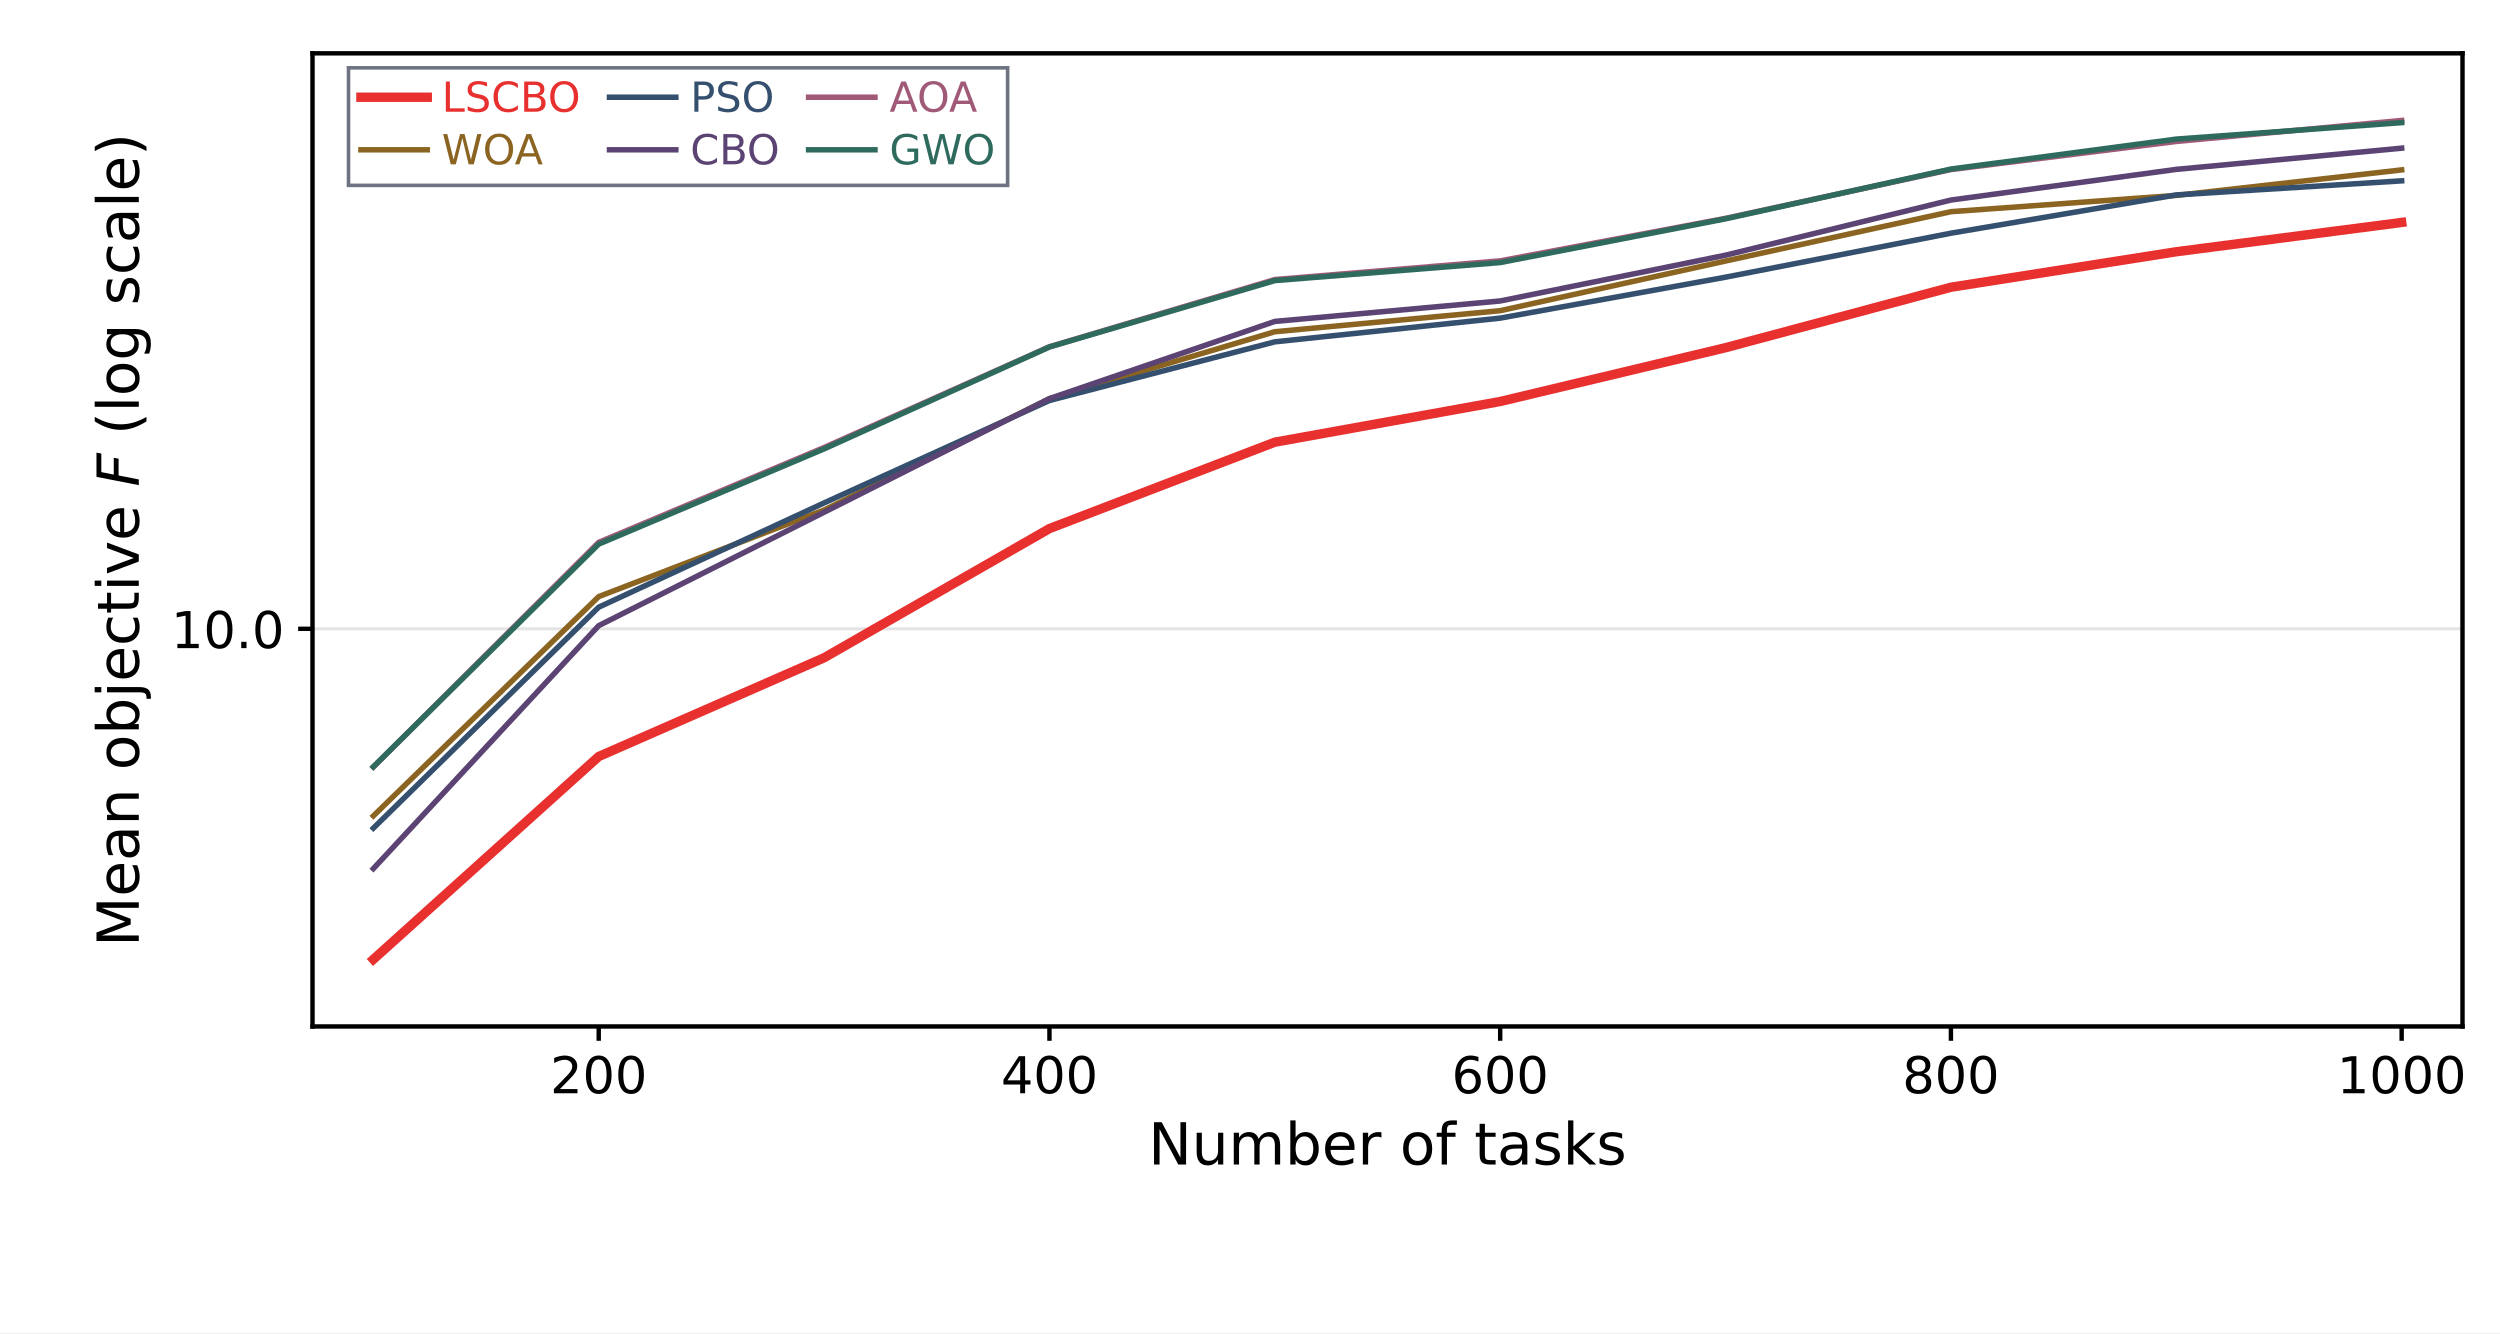
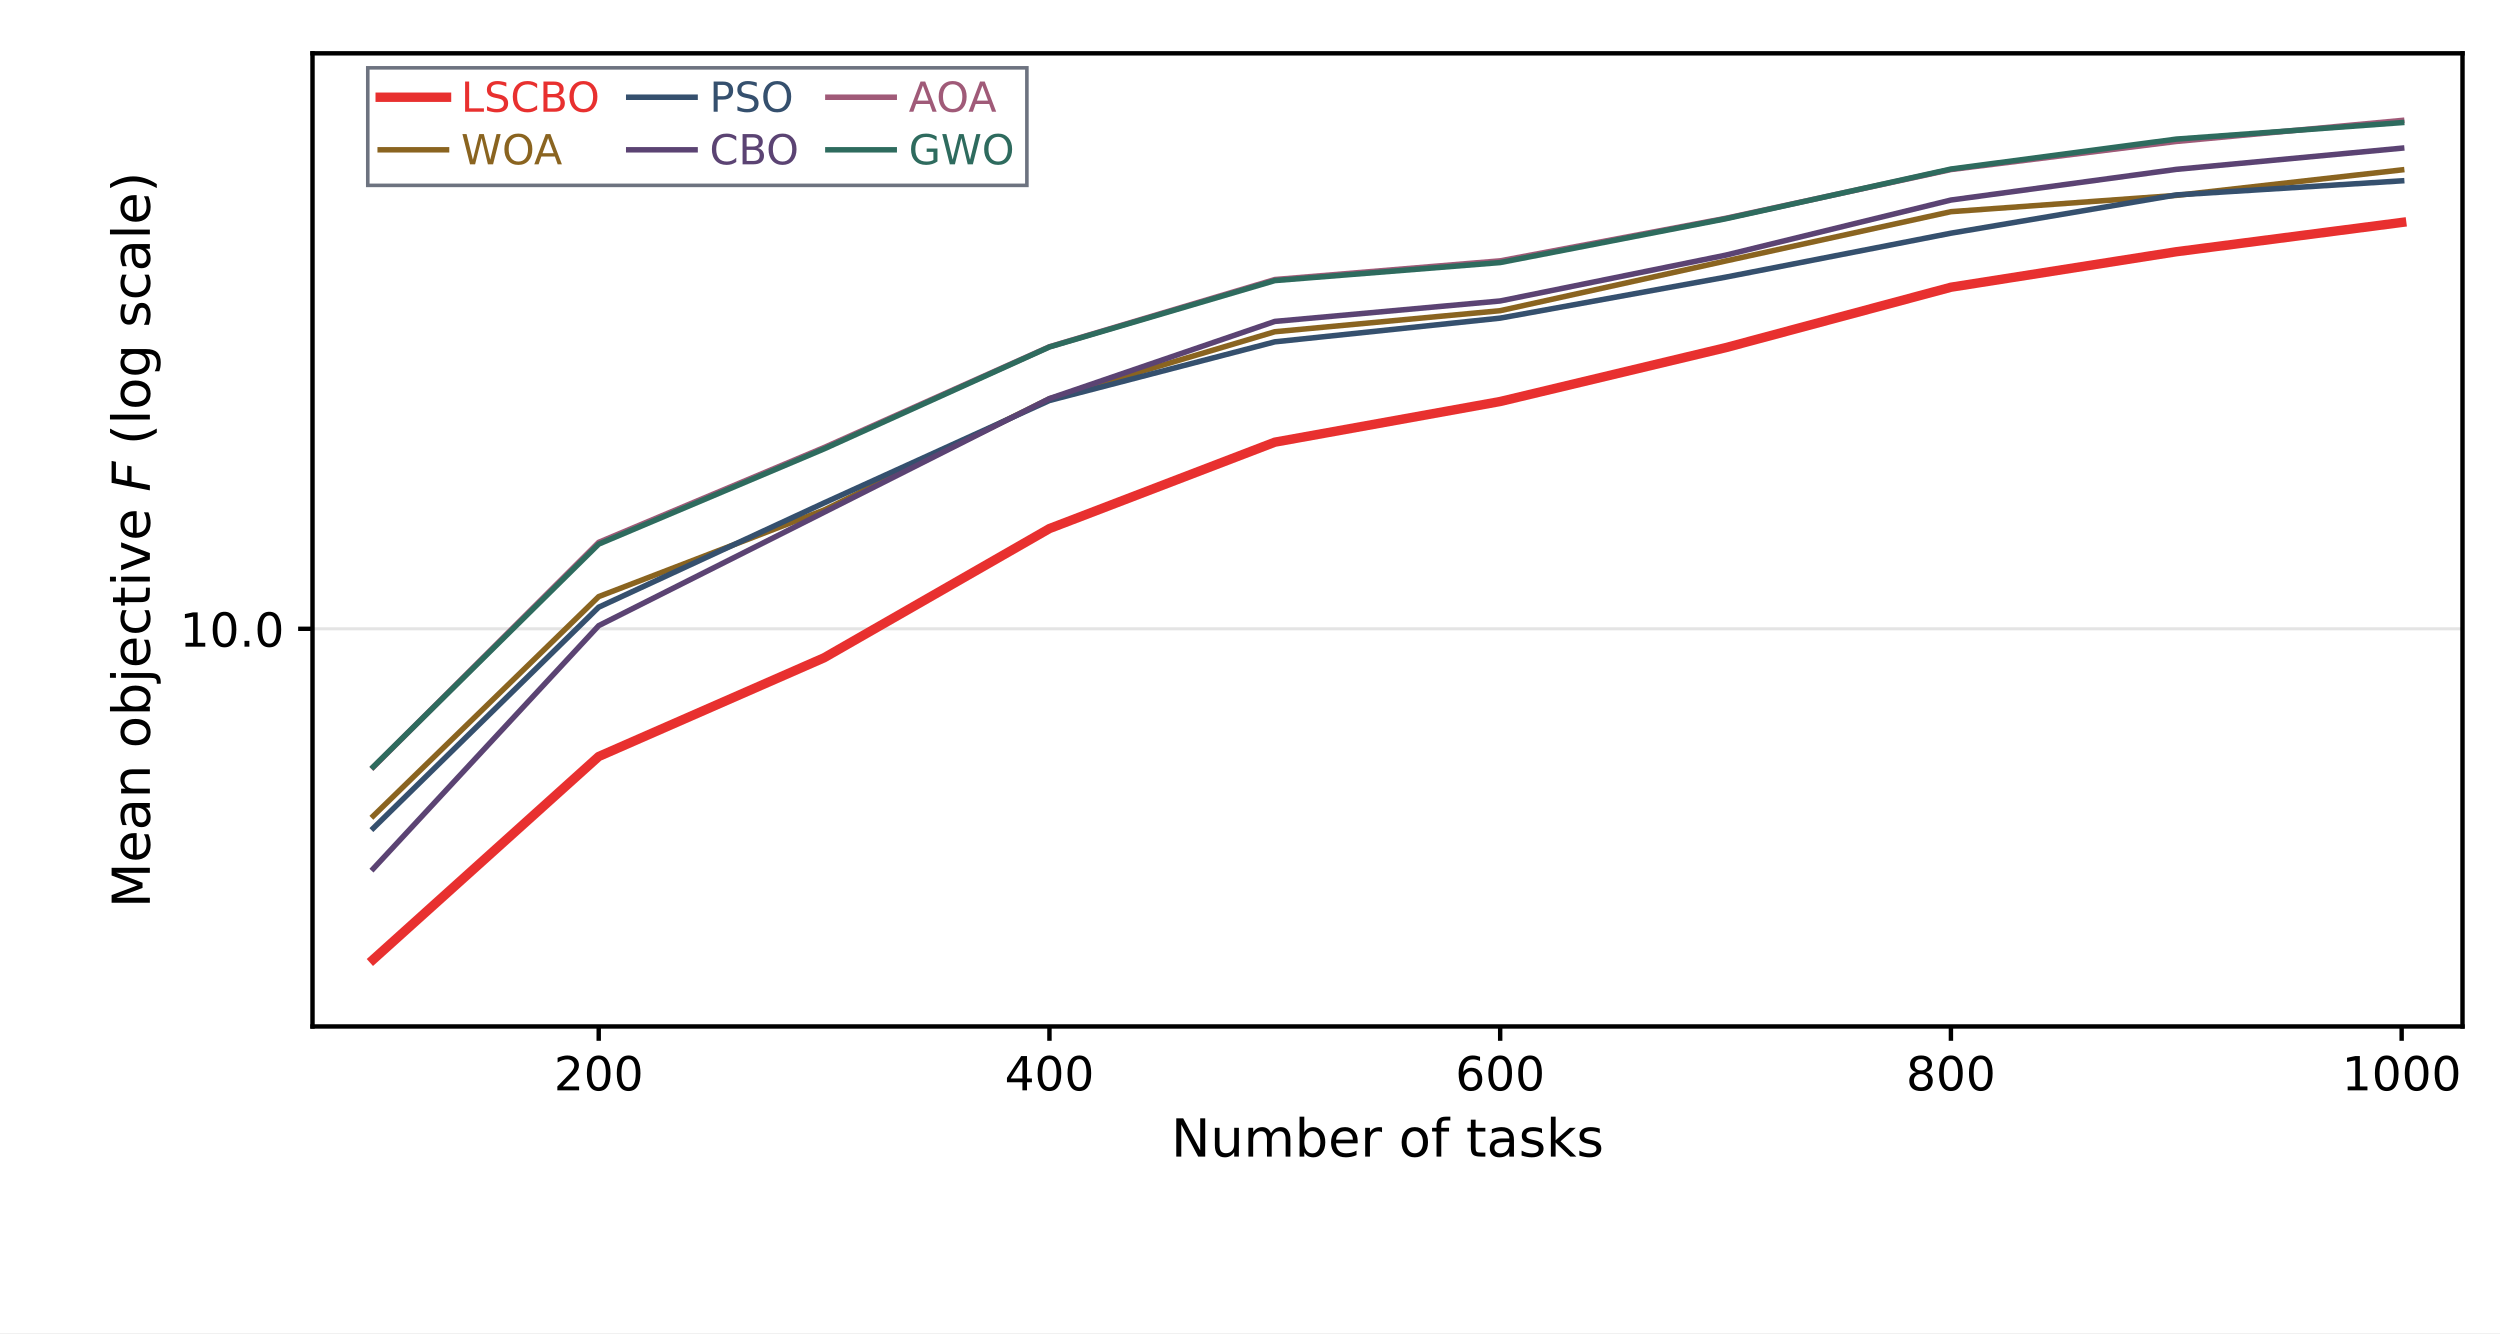
<svg xmlns="http://www.w3.org/2000/svg" xmlns:xlink="http://www.w3.org/1999/xlink" width="452.341pt" height="241.2pt" viewBox="0 0 452.341 241.2" version="1.1">
  <defs>
    <style type="text/css">*{stroke-linejoin: round; stroke-linecap: butt}</style>
  </defs>
  <g id="figure_1">
    <g id="patch_1">
      <path d="M 0 241.2  L 452.341 241.2  L 452.341 0  L 0 0  z " style="fill: #ffffff" />
    </g>
    <g id="axes_1">
      <g id="patch_2">
        <path d="M 56.543 185.724  L 445.556 185.724  L 445.556 9.648  L 56.543 9.648  z " style="fill: #ffffff" />
      </g>
      <g id="matplotlib.axis_1">
        <g id="xtick_1">
          <g id="line2d_1">
            <defs>
-               <path id="mbe1acacbac" d="M 0 0  L 0 2.6  " style="stroke: #000000; stroke-width: 0.8" />
+               <path id="md77bef56cb" d="M 0 0  L 0 2.6  " style="stroke: #000000; stroke-width: 0.8" />
            </defs>
            <g>
-               <use xlink:href="#mbe1acacbac" x="108.33" y="185.724" style="stroke: #000000; stroke-width: 0.8" />
+               <use xlink:href="#md77bef56cb" x="108.33" y="185.724" style="stroke: #000000; stroke-width: 0.8" />
            </g>
          </g>
          <g id="text_1">
-             <text style="font-size: 9.2px; font-family: 'DejaVu Sans'; text-anchor: middle" x="108.33" y="197.815" transform="rotate(-0 108.3296 197.8146)">200</text>
+             <text style="font-size: 8.5px; font-family: 'DejaVu Sans'; text-anchor: middle" x="108.33" y="197.283" transform="rotate(-0 108.3296 197.2827)">200</text>
          </g>
        </g>
        <g id="xtick_2">
          <g id="line2d_2">
            <g>
-               <use xlink:href="#mbe1acacbac" x="189.884" y="185.724" style="stroke: #000000; stroke-width: 0.8" />
+               <use xlink:href="#md77bef56cb" x="189.884" y="185.724" style="stroke: #000000; stroke-width: 0.8" />
            </g>
          </g>
          <g id="text_2">
-             <text style="font-size: 9.2px; font-family: 'DejaVu Sans'; text-anchor: middle" x="189.884" y="197.815" transform="rotate(-0 189.8838 197.8146)">400</text>
+             <text style="font-size: 8.5px; font-family: 'DejaVu Sans'; text-anchor: middle" x="189.884" y="197.283" transform="rotate(-0 189.8838 197.2827)">400</text>
          </g>
        </g>
        <g id="xtick_3">
          <g id="line2d_3">
            <g>
-               <use xlink:href="#mbe1acacbac" x="271.438" y="185.724" style="stroke: #000000; stroke-width: 0.8" />
+               <use xlink:href="#md77bef56cb" x="271.438" y="185.724" style="stroke: #000000; stroke-width: 0.8" />
            </g>
          </g>
          <g id="text_3">
-             <text style="font-size: 9.2px; font-family: 'DejaVu Sans'; text-anchor: middle" x="271.438" y="197.815" transform="rotate(-0 271.438 197.8146)">600</text>
+             <text style="font-size: 8.5px; font-family: 'DejaVu Sans'; text-anchor: middle" x="271.438" y="197.283" transform="rotate(-0 271.438 197.2827)">600</text>
          </g>
        </g>
        <g id="xtick_4">
          <g id="line2d_4">
            <g>
-               <use xlink:href="#mbe1acacbac" x="352.992" y="185.724" style="stroke: #000000; stroke-width: 0.8" />
+               <use xlink:href="#md77bef56cb" x="352.992" y="185.724" style="stroke: #000000; stroke-width: 0.8" />
            </g>
          </g>
          <g id="text_4">
-             <text style="font-size: 9.2px; font-family: 'DejaVu Sans'; text-anchor: middle" x="352.992" y="197.815" transform="rotate(-0 352.9923 197.8146)">800</text>
+             <text style="font-size: 8.5px; font-family: 'DejaVu Sans'; text-anchor: middle" x="352.992" y="197.283" transform="rotate(-0 352.9923 197.2827)">800</text>
          </g>
        </g>
        <g id="xtick_5">
          <g id="line2d_5">
            <g>
-               <use xlink:href="#mbe1acacbac" x="434.546" y="185.724" style="stroke: #000000; stroke-width: 0.8" />
+               <use xlink:href="#md77bef56cb" x="434.546" y="185.724" style="stroke: #000000; stroke-width: 0.8" />
            </g>
          </g>
          <g id="text_5">
-             <text style="font-size: 9.2px; font-family: 'DejaVu Sans'; text-anchor: middle" x="434.546" y="197.815" transform="rotate(-0 434.5465 197.8146)">1000</text>
+             <text style="font-size: 8.5px; font-family: 'DejaVu Sans'; text-anchor: middle" x="434.546" y="197.283" transform="rotate(-0 434.5465 197.2827)">1000</text>
          </g>
        </g>
        <g id="text_6">
-           <text style="font-size: 10.5px; font-family: 'DejaVu Sans'; text-anchor: middle" x="251.049" y="210.706" transform="rotate(-0 251.0495 210.7062)">Number of tasks</text>
+           <text style="font-size: 9.5px; font-family: 'DejaVu Sans'; text-anchor: middle" x="251.049" y="209.269" transform="rotate(-0 251.0495 209.2689)">Number of tasks</text>
        </g>
      </g>
      <g id="matplotlib.axis_2">
        <g id="ytick_1">
          <g id="line2d_6">
-             <path d="M 56.543 113.771  L 445.556 113.771  " clip-path="url(#p8aee6039ee)" style="fill: none; stroke: #e4e4e4; stroke-width: 0.55; stroke-linecap: square" />
+             <path d="M 56.543 113.771  L 445.556 113.771  " clip-path="url(#p6a711b25d3)" style="fill: none; stroke: #e4e4e4; stroke-width: 0.55; stroke-linecap: square" />
          </g>
          <g id="line2d_7">
            <defs>
-               <path id="m0e19b90539" d="M 0 0  L -2.6 0  " style="stroke: #000000; stroke-width: 0.8" />
+               <path id="ma4a4966b5b" d="M 0 0  L -2.6 0  " style="stroke: #000000; stroke-width: 0.8" />
            </defs>
            <g>
-               <use xlink:href="#m0e19b90539" x="56.543" y="113.771" style="stroke: #000000; stroke-width: 0.8" />
+               <use xlink:href="#ma4a4966b5b" x="56.543" y="113.771" style="stroke: #000000; stroke-width: 0.8" />
            </g>
          </g>
          <g id="text_7">
-             <text style="font-size: 9.2px; font-family: 'DejaVu Sans'; text-anchor: end" x="51.443" y="117.267" transform="rotate(-0 51.44268 117.2665)">10.0</text>
+             <text style="font-size: 8.5px; font-family: 'DejaVu Sans'; text-anchor: end" x="51.443" y="117.001" transform="rotate(-0 51.44268 117.0006)">10.0</text>
          </g>
        </g>
        <g id="text_8">
-           <g transform="translate(25.7533 171.291) rotate(-90)">
+           <g transform="translate(27.5219 164.281) rotate(-90)">
            <text>
-               <tspan x="0" y="-0.641" style="font-size: 10.5px; font-family: 'DejaVu Sans'">M</tspan>
-               <tspan x="9.059" y="-0.641" style="font-size: 10.5px; font-family: 'DejaVu Sans'">e</tspan>
-               <tspan x="15.519" y="-0.641" style="font-size: 10.5px; font-family: 'DejaVu Sans'">a</tspan>
-               <tspan x="21.954" y="-0.641" style="font-size: 10.5px; font-family: 'DejaVu Sans'">n</tspan>
-               <tspan x="28.608" y="-0.641" style="font-size: 10.5px; font-family: 'DejaVu Sans'"> </tspan>
-               <tspan x="31.946" y="-0.641" style="font-size: 10.5px; font-family: 'DejaVu Sans'">o</tspan>
-               <tspan x="38.37" y="-0.641" style="font-size: 10.5px; font-family: 'DejaVu Sans'">b</tspan>
-               <tspan x="45.035" y="-0.641" style="font-size: 10.5px; font-family: 'DejaVu Sans'">j</tspan>
-               <tspan x="47.952" y="-0.641" style="font-size: 10.5px; font-family: 'DejaVu Sans'">e</tspan>
-               <tspan x="54.412" y="-0.641" style="font-size: 10.5px; font-family: 'DejaVu Sans'">c</tspan>
-               <tspan x="60.185" y="-0.641" style="font-size: 10.5px; font-family: 'DejaVu Sans'">t</tspan>
-               <tspan x="64.302" y="-0.641" style="font-size: 10.5px; font-family: 'DejaVu Sans'">i</tspan>
-               <tspan x="67.219" y="-0.641" style="font-size: 10.5px; font-family: 'DejaVu Sans'">v</tspan>
-               <tspan x="73.433" y="-0.641" style="font-size: 10.5px; font-family: 'DejaVu Sans'">e</tspan>
-               <tspan x="79.893" y="-0.641" style="font-size: 10.5px; font-family: 'DejaVu Sans'"> </tspan>
-               <tspan x="89.271" y="-0.641" style="font-size: 10.5px; font-family: 'DejaVu Sans'"> </tspan>
-               <tspan x="92.608" y="-0.641" style="font-size: 10.5px; font-family: 'DejaVu Sans'">(</tspan>
-               <tspan x="96.705" y="-0.641" style="font-size: 10.5px; font-family: 'DejaVu Sans'">l</tspan>
-               <tspan x="99.622" y="-0.641" style="font-size: 10.5px; font-family: 'DejaVu Sans'">o</tspan>
-               <tspan x="106.046" y="-0.641" style="font-size: 10.5px; font-family: 'DejaVu Sans'">g</tspan>
-               <tspan x="112.711" y="-0.641" style="font-size: 10.5px; font-family: 'DejaVu Sans'"> </tspan>
-               <tspan x="116.049" y="-0.641" style="font-size: 10.5px; font-family: 'DejaVu Sans'">s</tspan>
-               <tspan x="121.519" y="-0.641" style="font-size: 10.5px; font-family: 'DejaVu Sans'">c</tspan>
-               <tspan x="127.292" y="-0.641" style="font-size: 10.5px; font-family: 'DejaVu Sans'">a</tspan>
-               <tspan x="133.726" y="-0.641" style="font-size: 10.5px; font-family: 'DejaVu Sans'">l</tspan>
-               <tspan x="136.644" y="-0.641" style="font-size: 10.5px; font-family: 'DejaVu Sans'">e</tspan>
-               <tspan x="143.104" y="-0.641" style="font-size: 10.5px; font-family: 'DejaVu Sans'">)</tspan>
-               <tspan x="83.231" y="-0.641" style="font-style: oblique; font-size: 10.5px; font-family: 'DejaVu Sans'">F</tspan>
+               <tspan x="0" y="-0.406" style="font-size: 9.5px; font-family: 'DejaVu Sans'">M</tspan>
+               <tspan x="8.197" y="-0.406" style="font-size: 9.5px; font-family: 'DejaVu Sans'">e</tspan>
+               <tspan x="14.041" y="-0.406" style="font-size: 9.5px; font-family: 'DejaVu Sans'">a</tspan>
+               <tspan x="19.863" y="-0.406" style="font-size: 9.5px; font-family: 'DejaVu Sans'">n</tspan>
+               <tspan x="25.884" y="-0.406" style="font-size: 9.5px; font-family: 'DejaVu Sans'"> </tspan>
+               <tspan x="28.904" y="-0.406" style="font-size: 9.5px; font-family: 'DejaVu Sans'">o</tspan>
+               <tspan x="34.716" y="-0.406" style="font-size: 9.5px; font-family: 'DejaVu Sans'">b</tspan>
+               <tspan x="40.746" y="-0.406" style="font-size: 9.5px; font-family: 'DejaVu Sans'">j</tspan>
+               <tspan x="43.385" y="-0.406" style="font-size: 9.5px; font-family: 'DejaVu Sans'">e</tspan>
+               <tspan x="49.23" y="-0.406" style="font-size: 9.5px; font-family: 'DejaVu Sans'">c</tspan>
+               <tspan x="54.453" y="-0.406" style="font-size: 9.5px; font-family: 'DejaVu Sans'">t</tspan>
+               <tspan x="58.178" y="-0.406" style="font-size: 9.5px; font-family: 'DejaVu Sans'">i</tspan>
+               <tspan x="60.818" y="-0.406" style="font-size: 9.5px; font-family: 'DejaVu Sans'">v</tspan>
+               <tspan x="66.44" y="-0.406" style="font-size: 9.5px; font-family: 'DejaVu Sans'">e</tspan>
+               <tspan x="72.284" y="-0.406" style="font-size: 9.5px; font-family: 'DejaVu Sans'"> </tspan>
+               <tspan x="80.769" y="-0.406" style="font-size: 9.5px; font-family: 'DejaVu Sans'"> </tspan>
+               <tspan x="83.788" y="-0.406" style="font-size: 9.5px; font-family: 'DejaVu Sans'">(</tspan>
+               <tspan x="87.495" y="-0.406" style="font-size: 9.5px; font-family: 'DejaVu Sans'">l</tspan>
+               <tspan x="90.134" y="-0.406" style="font-size: 9.5px; font-family: 'DejaVu Sans'">o</tspan>
+               <tspan x="95.946" y="-0.406" style="font-size: 9.5px; font-family: 'DejaVu Sans'">g</tspan>
+               <tspan x="101.977" y="-0.406" style="font-size: 9.5px; font-family: 'DejaVu Sans'"> </tspan>
+               <tspan x="104.996" y="-0.406" style="font-size: 9.5px; font-family: 'DejaVu Sans'">s</tspan>
+               <tspan x="109.946" y="-0.406" style="font-size: 9.5px; font-family: 'DejaVu Sans'">c</tspan>
+               <tspan x="115.169" y="-0.406" style="font-size: 9.5px; font-family: 'DejaVu Sans'">a</tspan>
+               <tspan x="120.99" y="-0.406" style="font-size: 9.5px; font-family: 'DejaVu Sans'">l</tspan>
+               <tspan x="123.63" y="-0.406" style="font-size: 9.5px; font-family: 'DejaVu Sans'">e</tspan>
+               <tspan x="129.475" y="-0.406" style="font-size: 9.5px; font-family: 'DejaVu Sans'">)</tspan>
+               <tspan x="75.304" y="-0.406" style="font-style: oblique; font-size: 9.5px; font-family: 'DejaVu Sans'">F</tspan>
            </text>
          </g>
        </g>
      </g>
      <g id="patch_3">
        <path d="M 56.543 185.724  L 56.543 9.648  " style="fill: none; stroke: #000000; stroke-width: 0.8; stroke-linejoin: miter; stroke-linecap: square" />
      </g>
      <g id="patch_4">
        <path d="M 445.556 185.724  L 445.556 9.648  " style="fill: none; stroke: #000000; stroke-width: 0.8; stroke-linejoin: miter; stroke-linecap: square" />
      </g>
      <g id="patch_5">
        <path d="M 56.543 185.724  L 445.556 185.724  " style="fill: none; stroke: #000000; stroke-width: 0.8; stroke-linejoin: miter; stroke-linecap: square" />
      </g>
      <g id="patch_6">
        <path d="M 56.543 9.648  L 445.556 9.648  " style="fill: none; stroke: #000000; stroke-width: 0.8; stroke-linejoin: miter; stroke-linecap: square" />
      </g>
      <g id="curve_Fig6_0_WOA">
-         <path d="M 67.552 147.625  L 108.33 107.944  L 149.107 92.281  L 189.884 72.149  L 230.661 60.023  L 271.438 56.213  L 312.215 47.226  L 352.992 38.3  L 393.769 35.354  L 434.546 30.741  " clip-path="url(#p8aee6039ee)" style="fill: none; stroke: #8a6420; stroke-linecap: square" />
+         <path d="M 67.552 147.625  L 108.33 107.944  L 149.107 92.281  L 189.884 72.149  L 230.661 60.023  L 271.438 56.213  L 312.215 47.226  L 352.992 38.3  L 393.769 35.354  L 434.546 30.741  " clip-path="url(#p6a711b25d3)" style="fill: none; stroke: #8a6420; stroke-linecap: square" />
      </g>
      <g id="curve_Fig6_0_PSO">
-         <path d="M 67.552 149.843  L 108.33 109.86  L 149.107 90.996  L 189.884 72.463  L 230.661 61.849  L 271.438 57.56  L 312.215 50.15  L 352.992 42.192  L 393.769 35.268  L 434.546 32.721  " clip-path="url(#p8aee6039ee)" style="fill: none; stroke: #35506e; stroke-linecap: square" />
+         <path d="M 67.552 149.843  L 108.33 109.86  L 149.107 90.996  L 189.884 72.463  L 230.661 61.849  L 271.438 57.56  L 312.215 50.15  L 352.992 42.192  L 393.769 35.268  L 434.546 32.721  " clip-path="url(#p6a711b25d3)" style="fill: none; stroke: #35506e; stroke-linecap: square" />
      </g>
      <g id="curve_Fig6_0_CBO">
-         <path d="M 67.552 157.168  L 108.33 113.201  L 149.107 92.686  L 189.884 72.116  L 230.661 58.157  L 271.438 54.456  L 312.215 46.172  L 352.992 36.194  L 393.769 30.643  L 434.546 26.808  " clip-path="url(#p8aee6039ee)" style="fill: none; stroke: #5b4373; stroke-linecap: square" />
+         <path d="M 67.552 157.168  L 108.33 113.201  L 149.107 92.686  L 189.884 72.116  L 230.661 58.157  L 271.438 54.456  L 312.215 46.172  L 352.992 36.194  L 393.769 30.643  L 434.546 26.808  " clip-path="url(#p6a711b25d3)" style="fill: none; stroke: #5b4373; stroke-linecap: square" />
      </g>
      <g id="curve_Fig6_0_AOA">
-         <path d="M 67.552 138.791  L 108.33 98.122  L 149.107 80.972  L 189.884 62.738  L 230.661 50.579  L 271.438 47.195  L 312.215 39.502  L 352.992 30.678  L 393.769 25.592  L 434.546 21.791  " clip-path="url(#p8aee6039ee)" style="fill: none; stroke: #a05a78; stroke-linecap: square" />
+         <path d="M 67.552 138.791  L 108.33 98.122  L 149.107 80.972  L 189.884 62.738  L 230.661 50.579  L 271.438 47.195  L 312.215 39.502  L 352.992 30.678  L 393.769 25.592  L 434.546 21.791  " clip-path="url(#p6a711b25d3)" style="fill: none; stroke: #a05a78; stroke-linecap: square" />
      </g>
      <g id="curve_Fig6_0_GWO">
-         <path d="M 67.552 138.731  L 108.33 98.444  L 149.107 81.217  L 189.884 62.774  L 230.661 50.767  L 271.438 47.505  L 312.215 39.587  L 352.992 30.586  L 393.769 25.167  L 434.546 22.185  " clip-path="url(#p8aee6039ee)" style="fill: none; stroke: #2e6b5e; stroke-linecap: square" />
+         <path d="M 67.552 138.731  L 108.33 98.444  L 149.107 81.217  L 189.884 62.774  L 230.661 50.767  L 271.438 47.505  L 312.215 39.587  L 352.992 30.586  L 393.769 25.167  L 434.546 22.185  " clip-path="url(#p6a711b25d3)" style="fill: none; stroke: #2e6b5e; stroke-linecap: square" />
      </g>
      <g id="legend_Fig6_0">
        <g id="patch_7">
-           <path d="M 63.058 33.54  L 182.315 33.54  L 182.315 12.273  L 63.058 12.273  z " style="fill: #ffffff; stroke: #6d7380; stroke-width: 0.65; stroke-linejoin: miter" />
+           <path d="M 66.543 33.54  L 185.8 33.54  L 185.8 12.273  L 66.543 12.273  z " style="fill: #ffffff; stroke: #6d7380; stroke-width: 0.65; stroke-linejoin: miter" />
        </g>
        <g id="legend_line_Fig6_0_LSCBO">
-           <path d="M 65.308 17.597  L 71.308 17.597  L 77.308 17.597  " style="fill: none; stroke: #e8302f; stroke-width: 1.7; stroke-linecap: square" />
+           <path d="M 68.793 17.597  L 74.793 17.597  L 80.793 17.597  " style="fill: none; stroke: #e8302f; stroke-width: 1.7; stroke-linecap: square" />
        </g>
        <g id="text_9">
-           <text style="font-size: 7.5px; font-family: 'DejaVu Sans'; text-anchor: start; fill: #e8302f" x="79.933" y="20.222" transform="rotate(-0 79.93281 20.22183)">LSCBO</text>
+           <text style="font-size: 7.5px; font-family: 'DejaVu Sans'; text-anchor: start; fill: #e8302f" x="83.418" y="20.222" transform="rotate(-0 83.41768 20.22183)">LSCBO</text>
        </g>
        <g id="legend_line_Fig6_0_WOA">
-           <path d="M 65.308 27.105  L 71.308 27.105  L 77.308 27.105  " style="fill: none; stroke: #8a6420; stroke-linecap: square" />
+           <path d="M 68.793 27.105  L 74.793 27.105  L 80.793 27.105  " style="fill: none; stroke: #8a6420; stroke-linecap: square" />
        </g>
        <g id="text_10">
-           <text style="font-size: 7.5px; font-family: 'DejaVu Sans'; text-anchor: start; fill: #8a6420" x="79.933" y="29.73" transform="rotate(-0 79.93281 29.73042)">WOA</text>
+           <text style="font-size: 7.5px; font-family: 'DejaVu Sans'; text-anchor: start; fill: #8a6420" x="83.418" y="29.73" transform="rotate(-0 83.41768 29.73042)">WOA</text>
        </g>
        <g id="legend_line_Fig6_0_PSO">
-           <path d="M 110.279 17.597  L 116.279 17.597  L 122.279 17.597  " style="fill: none; stroke: #35506e; stroke-linecap: square" />
+           <path d="M 113.763 17.597  L 119.763 17.597  L 125.763 17.597  " style="fill: none; stroke: #35506e; stroke-linecap: square" />
        </g>
        <g id="text_11">
-           <text style="font-size: 7.5px; font-family: 'DejaVu Sans'; text-anchor: start; fill: #35506e" x="124.904" y="20.222" transform="rotate(-0 124.9035 20.22183)">PSO</text>
+           <text style="font-size: 7.5px; font-family: 'DejaVu Sans'; text-anchor: start; fill: #35506e" x="128.388" y="20.222" transform="rotate(-0 128.3884 20.22183)">PSO</text>
        </g>
        <g id="legend_line_Fig6_0_CBO">
-           <path d="M 110.279 27.105  L 116.279 27.105  L 122.279 27.105  " style="fill: none; stroke: #5b4373; stroke-linecap: square" />
+           <path d="M 113.763 27.105  L 119.763 27.105  L 125.763 27.105  " style="fill: none; stroke: #5b4373; stroke-linecap: square" />
        </g>
        <g id="text_12">
-           <text style="font-size: 7.5px; font-family: 'DejaVu Sans'; text-anchor: start; fill: #5b4373" x="124.904" y="29.73" transform="rotate(-0 124.9035 29.73042)">CBO</text>
+           <text style="font-size: 7.5px; font-family: 'DejaVu Sans'; text-anchor: start; fill: #5b4373" x="128.388" y="29.73" transform="rotate(-0 128.3884 29.73042)">CBO</text>
        </g>
        <g id="legend_line_Fig6_0_AOA">
-           <path d="M 146.309 17.597  L 152.309 17.597  L 158.309 17.597  " style="fill: none; stroke: #a05a78; stroke-linecap: square" />
+           <path d="M 149.794 17.597  L 155.794 17.597  L 161.794 17.597  " style="fill: none; stroke: #a05a78; stroke-linecap: square" />
        </g>
        <g id="text_13">
-           <text style="font-size: 7.5px; font-family: 'DejaVu Sans'; text-anchor: start; fill: #a05a78" x="160.934" y="20.222" transform="rotate(-0 160.934 20.22183)">AOA</text>
+           <text style="font-size: 7.5px; font-family: 'DejaVu Sans'; text-anchor: start; fill: #a05a78" x="164.419" y="20.222" transform="rotate(-0 164.4188 20.22183)">AOA</text>
        </g>
        <g id="legend_line_Fig6_0_GWO">
-           <path d="M 146.309 27.105  L 152.309 27.105  L 158.309 27.105  " style="fill: none; stroke: #2e6b5e; stroke-linecap: square" />
+           <path d="M 149.794 27.105  L 155.794 27.105  L 161.794 27.105  " style="fill: none; stroke: #2e6b5e; stroke-linecap: square" />
        </g>
        <g id="text_14">
-           <text style="font-size: 7.5px; font-family: 'DejaVu Sans'; text-anchor: start; fill: #2e6b5e" x="160.934" y="29.73" transform="rotate(-0 160.934 29.73042)">GWO</text>
+           <text style="font-size: 7.5px; font-family: 'DejaVu Sans'; text-anchor: start; fill: #2e6b5e" x="164.419" y="29.73" transform="rotate(-0 164.4188 29.73042)">GWO</text>
        </g>
      </g>
      <g id="curve_Fig6_0_LSCBO">
-         <path d="M 67.552 173.581  L 108.33 136.877  L 149.107 119.016  L 189.884 95.636  L 230.661 80.006  L 271.438 72.646  L 312.215 62.909  L 352.992 51.969  L 393.769 45.548  L 434.546 40.247  " clip-path="url(#p8aee6039ee)" style="fill: none; stroke: #e8302f; stroke-width: 1.7; stroke-linecap: square" />
+         <path d="M 67.552 173.581  L 108.33 136.877  L 149.107 119.016  L 189.884 95.636  L 230.661 80.006  L 271.438 72.646  L 312.215 62.909  L 352.992 51.969  L 393.769 45.548  L 434.546 40.247  " clip-path="url(#p6a711b25d3)" style="fill: none; stroke: #e8302f; stroke-width: 1.7; stroke-linecap: square" />
      </g>
    </g>
  </g>
  <defs>
-     <clipPath id="p8aee6039ee">
+     <clipPath id="p6a711b25d3">
      <rect x="56.543" y="9.648" width="389.014" height="176.076" />
    </clipPath>
  </defs>
</svg>
